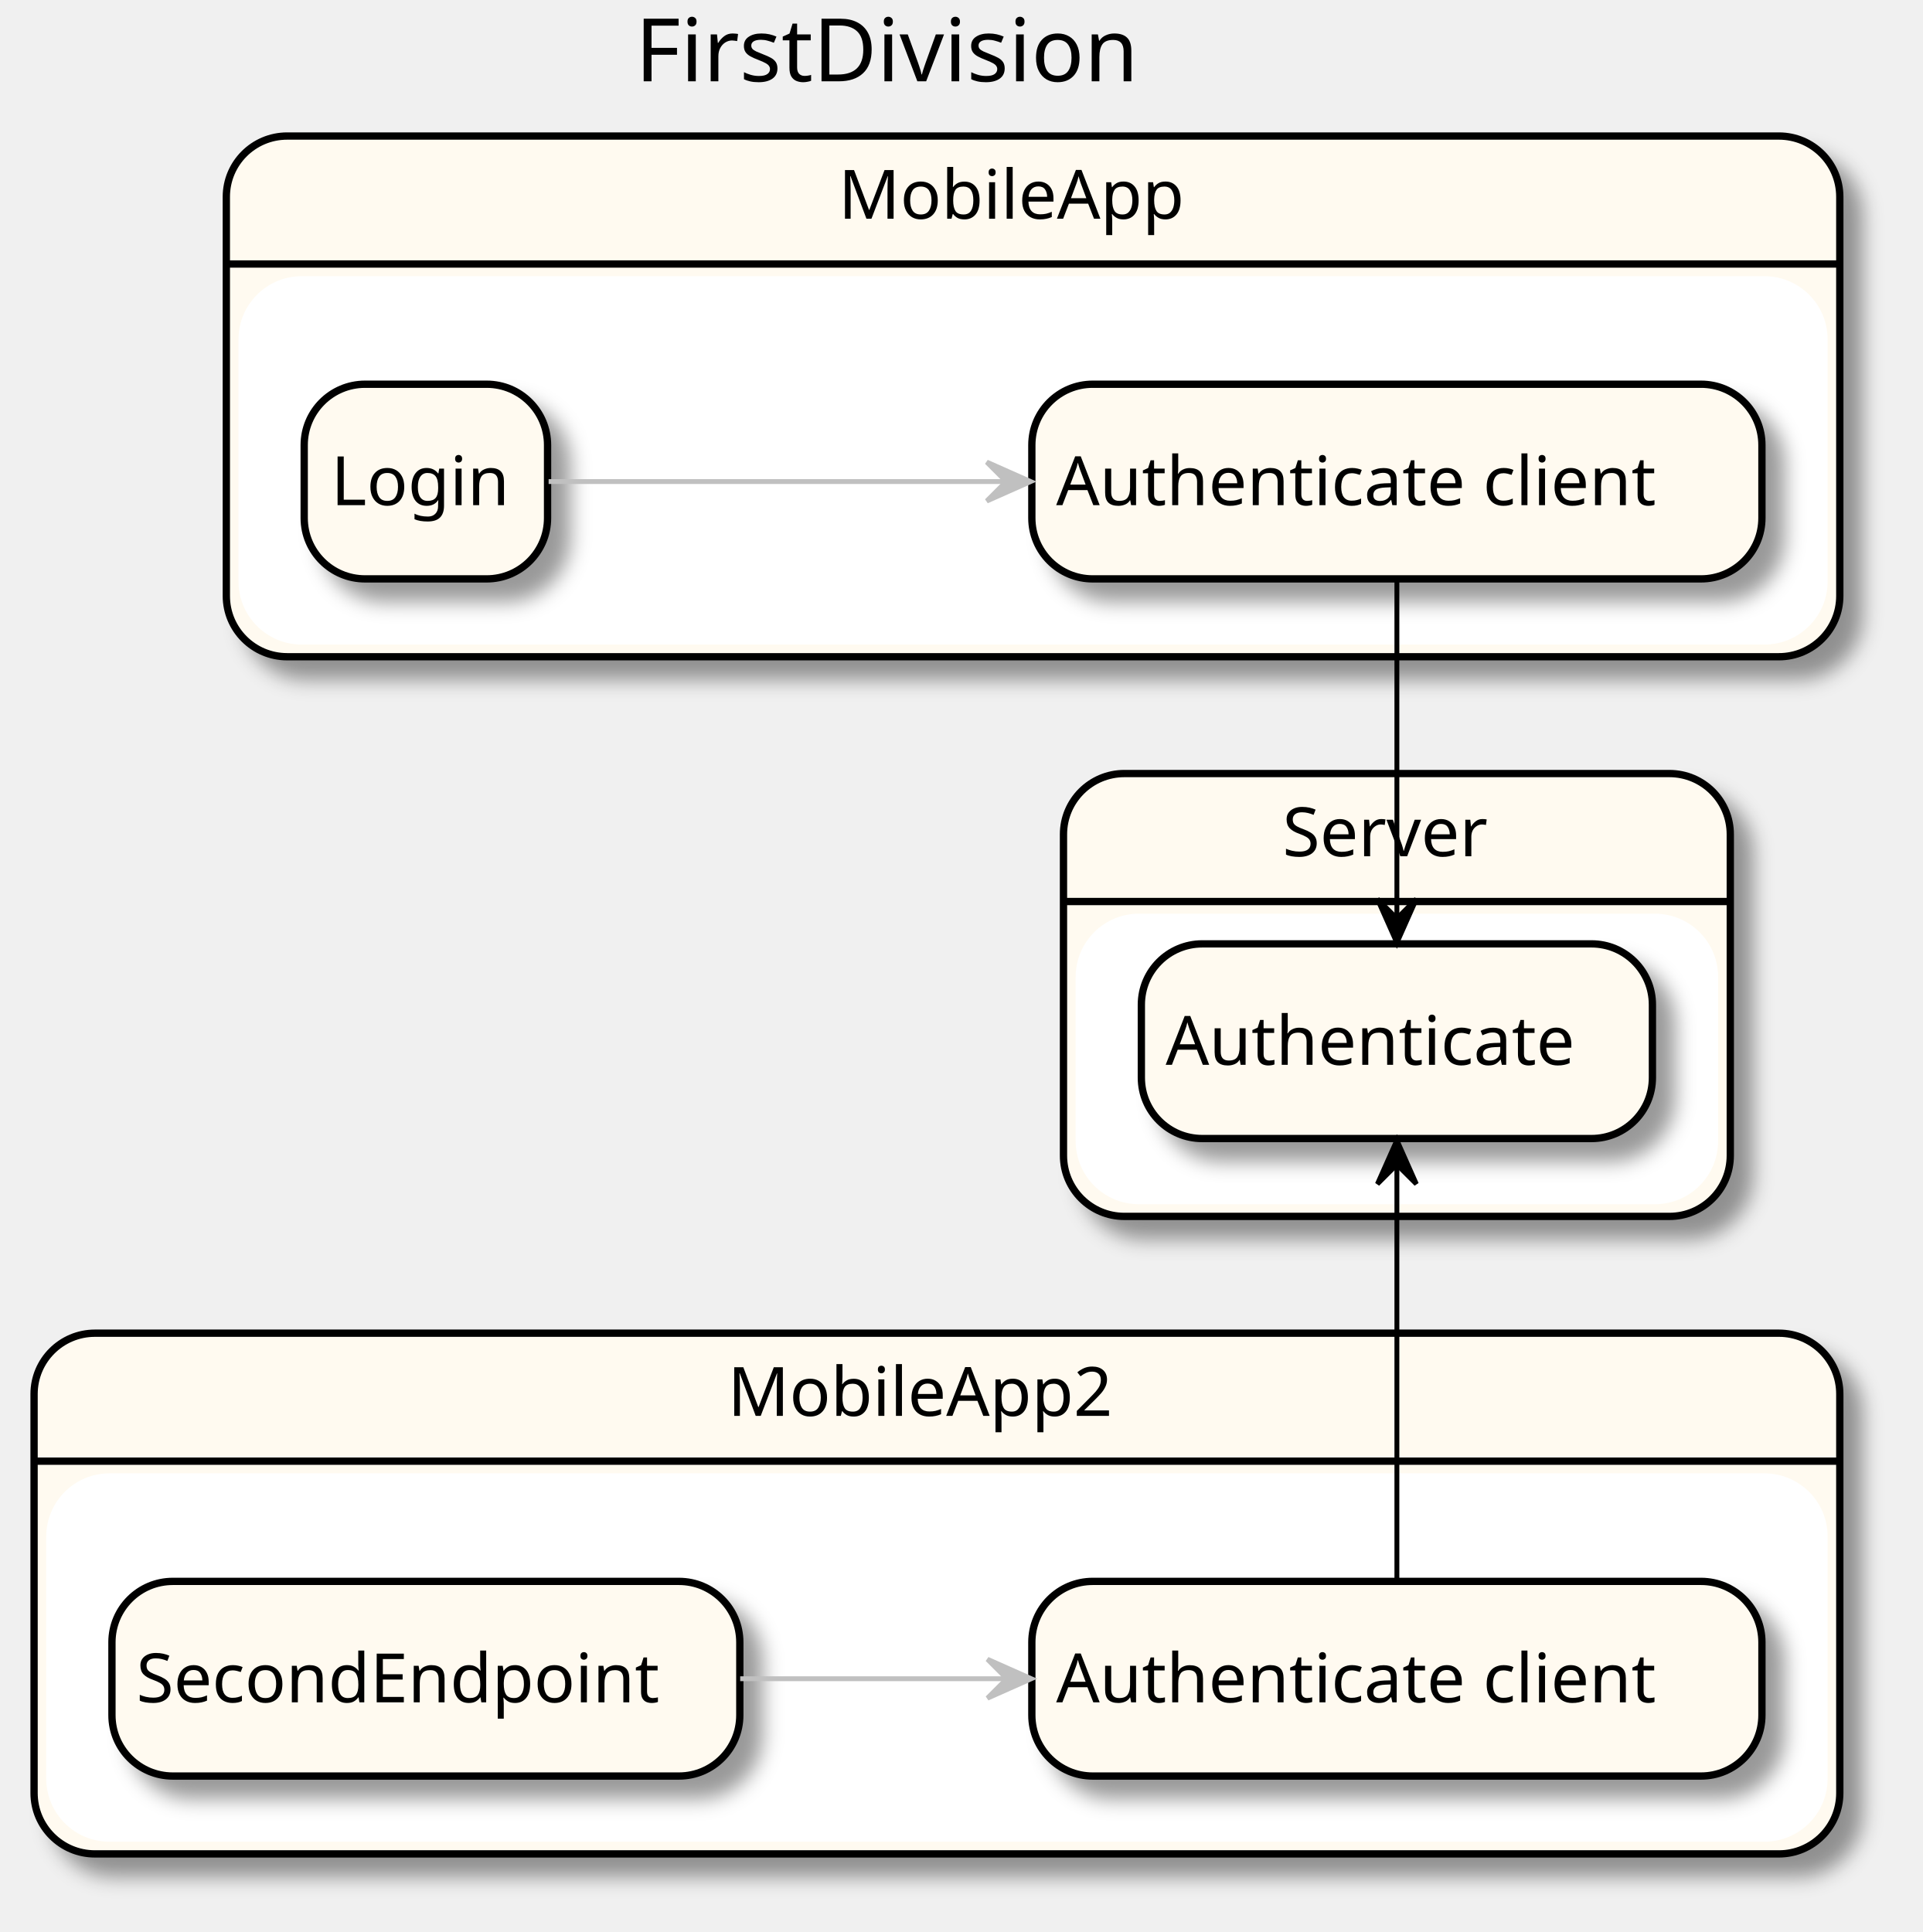
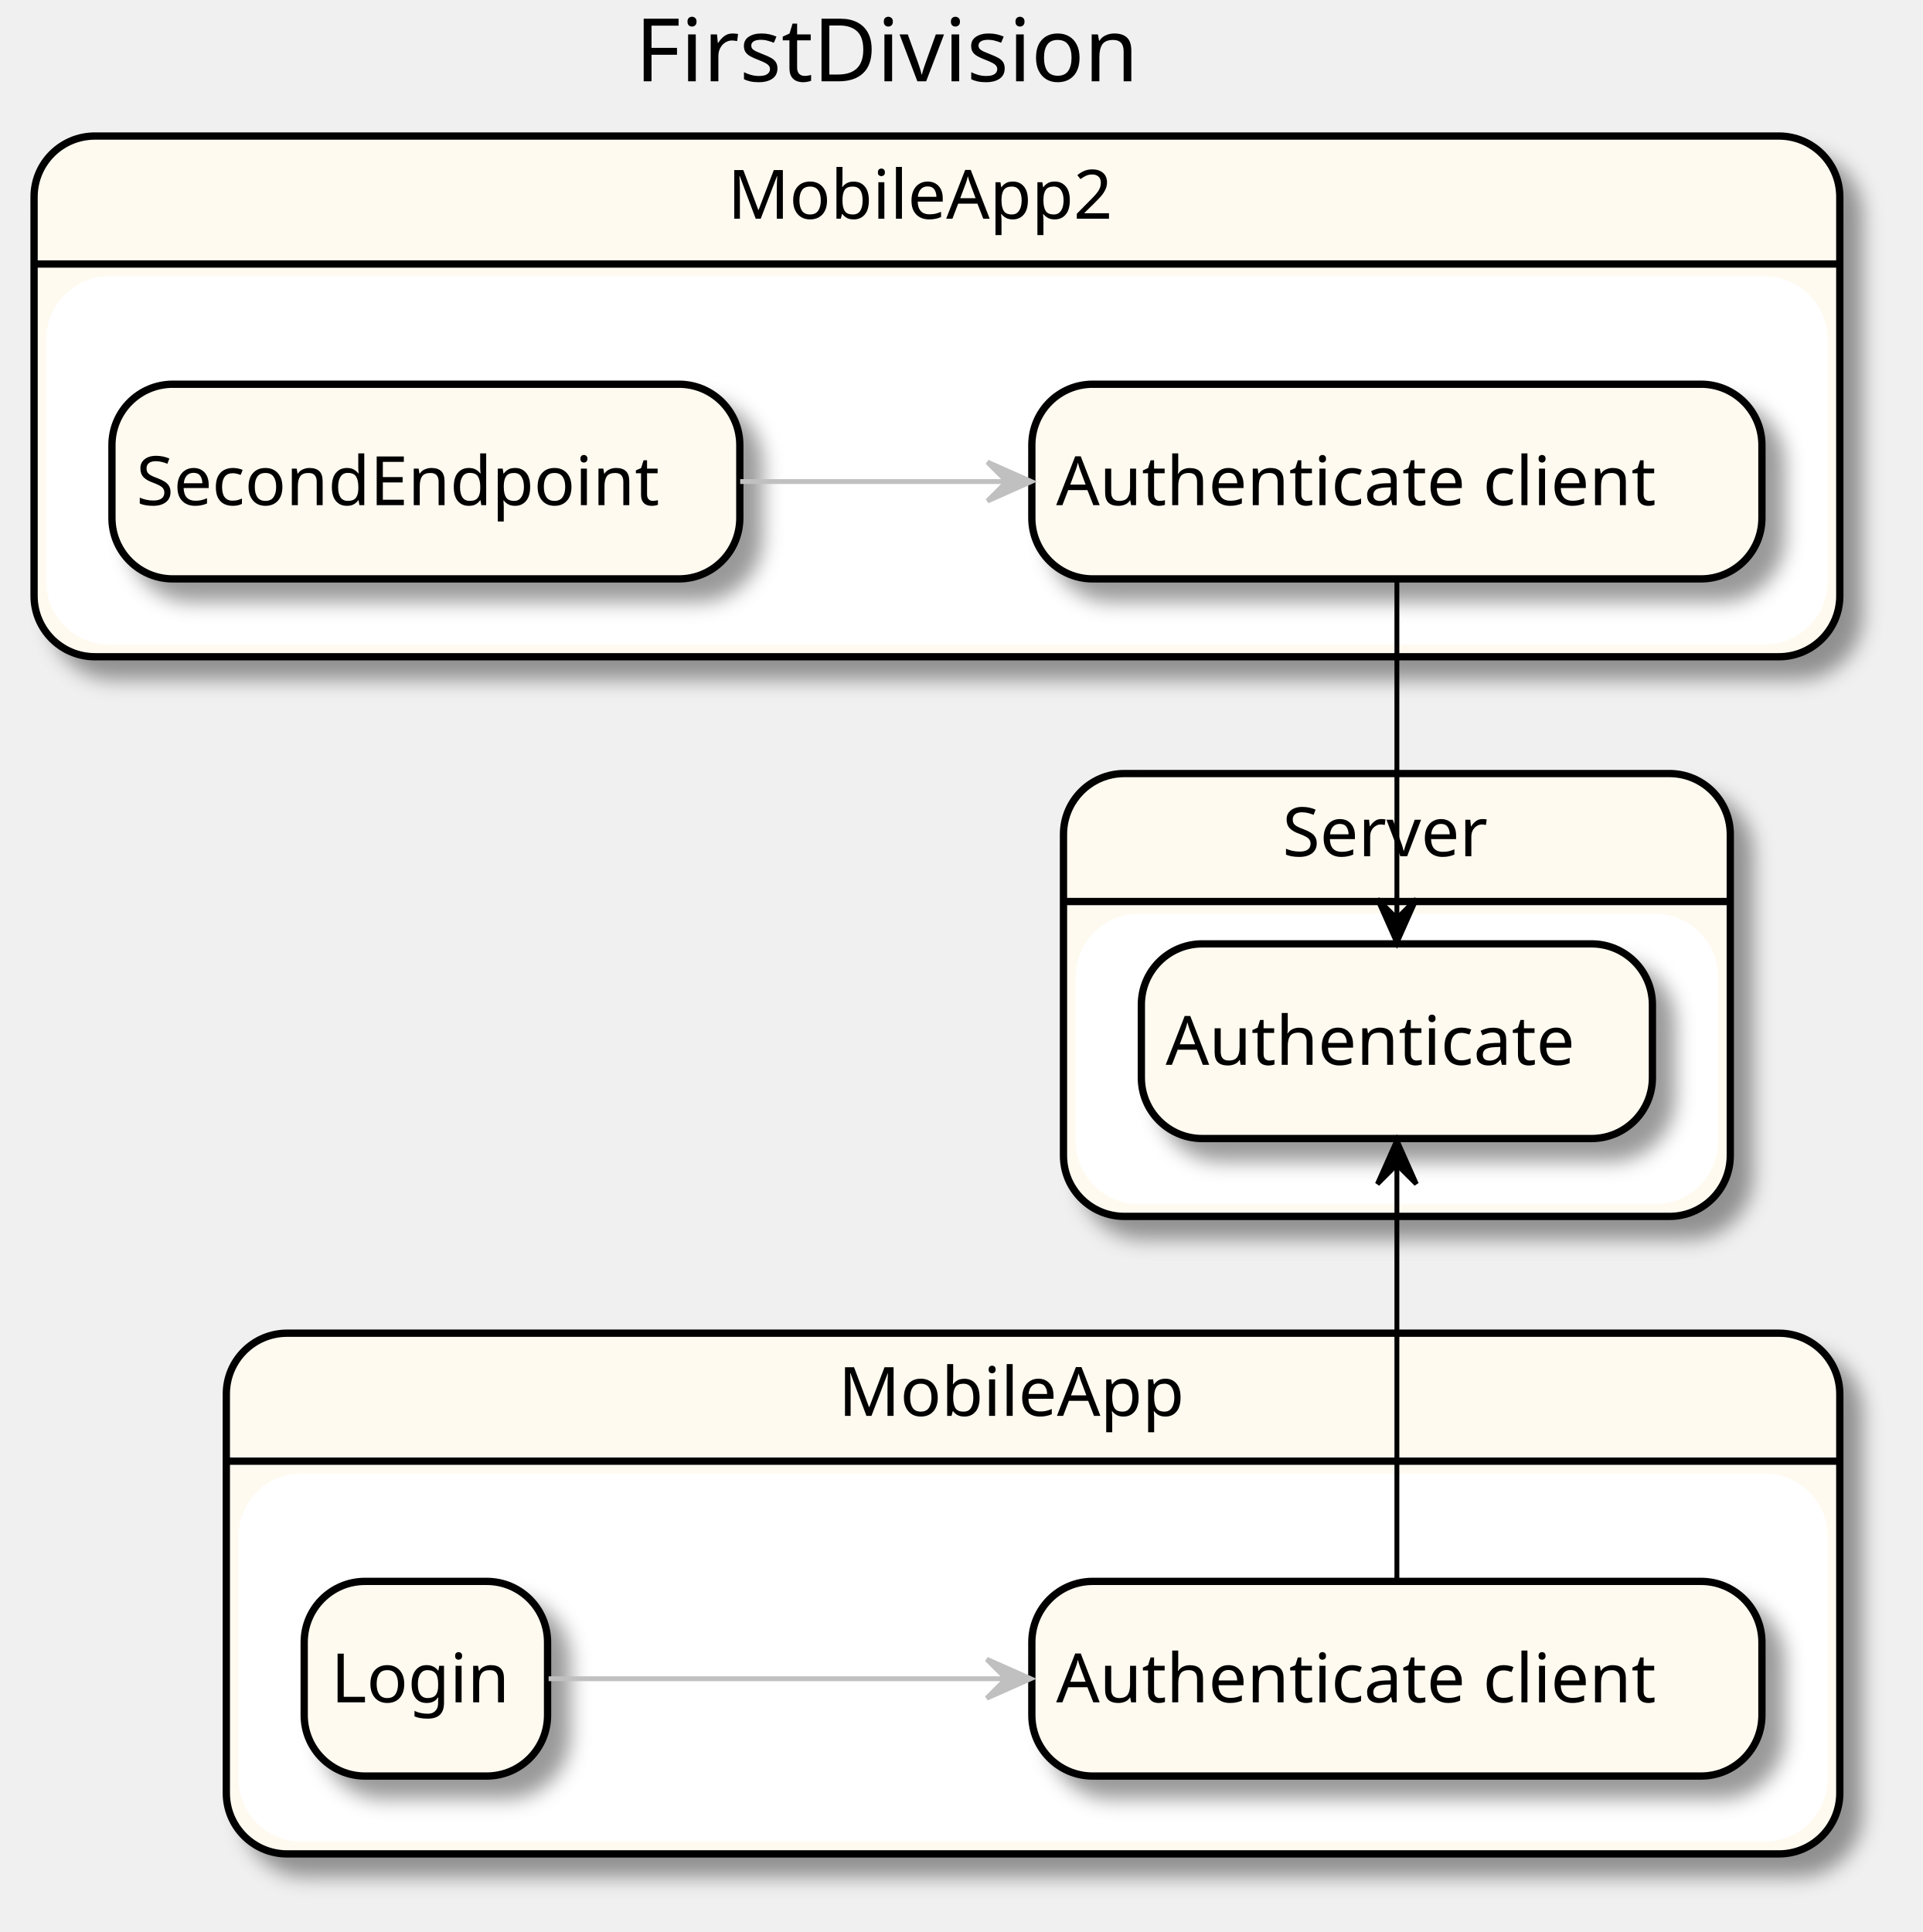
<svg xmlns="http://www.w3.org/2000/svg" contentScriptType="application/ecmascript" contentStyleType="text/css" height="397px" preserveAspectRatio="none" style="width:395px;height:397px;" version="1.1" viewBox="0 0 395 397" width="395px" zoomAndPan="magnify">
  <defs>
-     <filter height="300%" id="fqy0pupj3po7j" width="300%" x="-1" y="-1">
+     <filter height="300%" id="f1r19et0ckgh4h" width="300%" x="-1" y="-1">
      <feGaussianBlur result="blurOut" stdDeviation="2.0" />
      <feColorMatrix in="blurOut" result="blurOut2" type="matrix" values="0 0 0 0 0 0 0 0 0 0 0 0 0 0 0 0 0 0 .4 0" />
      <feOffset dx="4.0" dy="4.0" in="blurOut2" result="blurOut3" />
      <feBlend in="SourceGraphic" in2="blurOut3" mode="normal" />
    </filter>
  </defs>
  <g>
    <text fill="#000000" font-family="sans-serif" font-size="18" lengthAdjust="spacingAndGlyphs" textLength="116" x="130.5" y="16.708">FirstDivision</text>
-     <rect fill="#FFFAF0" filter="url(#fqy0pupj3po7j)" height="107" rx="12.5" ry="12.5" style="stroke: #000000; stroke-width: 1.5;" width="331.5" x="46.5" y="27.953" />
-     <rect fill="#FFFFFF" height="74.703" rx="12.5" ry="12.5" style="stroke: #FFFFFF; stroke-width: 1.0;" width="325.5" x="49.5" y="57.25" />
-     <line style="stroke: #000000; stroke-width: 1.5;" x1="46.5" x2="378" y1="54.25" y2="54.25" />
-     <text fill="#000000" font-family="sans-serif" font-size="14" lengthAdjust="spacingAndGlyphs" textLength="78" x="172.25" y="44.948">MobileApp</text>
-     <rect fill="#FFFAF0" filter="url(#fqy0pupj3po7j)" height="107" rx="12.5" ry="12.5" style="stroke: #000000; stroke-width: 1.5;" width="371" x="7" y="273.953" />
-     <rect fill="#FFFFFF" height="74.703" rx="12.5" ry="12.5" style="stroke: #FFFFFF; stroke-width: 1.0;" width="365" x="10" y="303.25" />
-     <line style="stroke: #000000; stroke-width: 1.5;" x1="7" x2="378" y1="300.25" y2="300.25" />
-     <text fill="#000000" font-family="sans-serif" font-size="14" lengthAdjust="spacingAndGlyphs" textLength="86" x="149.5" y="290.948">MobileApp2</text>
-     <rect fill="#FFFAF0" filter="url(#fqy0pupj3po7j)" height="91" rx="12.5" ry="12.5" style="stroke: #000000; stroke-width: 1.5;" width="137" x="218.5" y="158.953" />
+     <rect fill="#FFFAF0" filter="url(#f1r19et0ckgh4h)" height="107" rx="12.5" ry="12.5" style="stroke: #000000; stroke-width: 1.5;" width="331.5" x="46.5" y="273.953" />
+     <rect fill="#FFFFFF" height="74.703" rx="12.5" ry="12.5" style="stroke: #FFFFFF; stroke-width: 1.0;" width="325.5" x="49.5" y="303.25" />
+     <line style="stroke: #000000; stroke-width: 1.5;" x1="46.5" x2="378" y1="300.25" y2="300.25" />
+     <text fill="#000000" font-family="sans-serif" font-size="14" lengthAdjust="spacingAndGlyphs" textLength="78" x="172.25" y="290.948">MobileApp</text>
+     <rect fill="#FFFAF0" filter="url(#f1r19et0ckgh4h)" height="107" rx="12.5" ry="12.5" style="stroke: #000000; stroke-width: 1.5;" width="371" x="7" y="27.953" />
+     <rect fill="#FFFFFF" height="74.703" rx="12.5" ry="12.5" style="stroke: #FFFFFF; stroke-width: 1.0;" width="365" x="10" y="57.25" />
+     <line style="stroke: #000000; stroke-width: 1.5;" x1="7" x2="378" y1="54.25" y2="54.25" />
+     <text fill="#000000" font-family="sans-serif" font-size="14" lengthAdjust="spacingAndGlyphs" textLength="86" x="149.5" y="44.948">MobileApp2</text>
+     <rect fill="#FFFAF0" filter="url(#f1r19et0ckgh4h)" height="91" rx="12.5" ry="12.5" style="stroke: #000000; stroke-width: 1.5;" width="137" x="218.5" y="158.953" />
    <rect fill="#FFFFFF" height="58.703" rx="12.5" ry="12.5" style="stroke: #FFFFFF; stroke-width: 1.0;" width="131" x="221.5" y="188.25" />
    <line style="stroke: #000000; stroke-width: 1.5;" x1="218.5" x2="355.5" y1="185.25" y2="185.25" />
    <text fill="#000000" font-family="sans-serif" font-size="14" lengthAdjust="spacingAndGlyphs" textLength="47" x="263.5" y="175.948">Server</text>
-     <rect fill="#FFFAF0" filter="url(#fqy0pupj3po7j)" height="40" rx="12.5" ry="12.5" style="stroke: #000000; stroke-width: 1.5;" width="150" x="212" y="78.953" />
+     <rect fill="#FFFAF0" filter="url(#f1r19et0ckgh4h)" height="40" rx="12.5" ry="12.5" style="stroke: #000000; stroke-width: 1.5;" width="150" x="212" y="324.953" />
+     <text fill="#000000" font-family="sans-serif" font-size="14" lengthAdjust="spacingAndGlyphs" textLength="140" x="217" y="349.8">Authenticate client</text>
+     <rect fill="#FFFAF0" filter="url(#f1r19et0ckgh4h)" height="40" rx="12.5" ry="12.5" style="stroke: #000000; stroke-width: 1.5;" width="50" x="62.5" y="324.953" />
+     <text fill="#000000" font-family="sans-serif" font-size="14" lengthAdjust="spacingAndGlyphs" textLength="39" x="68" y="349.8">Login</text>
+     <rect fill="#FFFAF0" filter="url(#f1r19et0ckgh4h)" height="40" rx="12.5" ry="12.5" style="stroke: #000000; stroke-width: 1.5;" width="150" x="212" y="78.953" />
    <text fill="#000000" font-family="sans-serif" font-size="14" lengthAdjust="spacingAndGlyphs" textLength="140" x="217" y="103.8">Authenticate client</text>
-     <rect fill="#FFFAF0" filter="url(#fqy0pupj3po7j)" height="40" rx="12.5" ry="12.5" style="stroke: #000000; stroke-width: 1.5;" width="50" x="62.5" y="78.953" />
-     <text fill="#000000" font-family="sans-serif" font-size="14" lengthAdjust="spacingAndGlyphs" textLength="39" x="68" y="103.8">Login</text>
-     <rect fill="#FFFAF0" filter="url(#fqy0pupj3po7j)" height="40" rx="12.5" ry="12.5" style="stroke: #000000; stroke-width: 1.5;" width="150" x="212" y="324.953" />
-     <text fill="#000000" font-family="sans-serif" font-size="14" lengthAdjust="spacingAndGlyphs" textLength="140" x="217" y="349.8">Authenticate client</text>
-     <rect fill="#FFFAF0" filter="url(#fqy0pupj3po7j)" height="40" rx="12.5" ry="12.5" style="stroke: #000000; stroke-width: 1.5;" width="129" x="23" y="324.953" />
-     <text fill="#000000" font-family="sans-serif" font-size="14" lengthAdjust="spacingAndGlyphs" textLength="119" x="28" y="349.8">SecondEndpoint</text>
-     <rect fill="#FFFAF0" filter="url(#fqy0pupj3po7j)" height="40" rx="12.5" ry="12.5" style="stroke: #000000; stroke-width: 1.5;" width="105" x="234.5" y="193.953" />
+     <rect fill="#FFFAF0" filter="url(#f1r19et0ckgh4h)" height="40" rx="12.5" ry="12.5" style="stroke: #000000; stroke-width: 1.5;" width="129" x="23" y="78.953" />
+     <text fill="#000000" font-family="sans-serif" font-size="14" lengthAdjust="spacingAndGlyphs" textLength="119" x="28" y="103.8">SecondEndpoint</text>
+     <rect fill="#FFFAF0" filter="url(#f1r19et0ckgh4h)" height="40" rx="12.5" ry="12.5" style="stroke: #000000; stroke-width: 1.5;" width="105" x="234.5" y="193.953" />
    <text fill="#000000" font-family="sans-serif" font-size="14" lengthAdjust="spacingAndGlyphs" textLength="95" x="239.5" y="218.8">Authenticate</text>
-     <path d="M152.077,344.953 C169.497,344.953 188.596,344.953 206.776,344.953 " fill="none" id="_3-&gt;_2" style="stroke: #C0C0C0; stroke-width: 1.0;" />
-     <polygon fill="#C0C0C0" points="211.877,344.953,202.877,340.953,206.877,344.953,202.877,348.953,211.877,344.953" style="stroke: #C0C0C0; stroke-width: 1.0;" />
-     <path d="M287,324.74 C287,296.358 287,267.975 287,239.592 " fill="none" id="_2-&gt;_4" style="stroke: #000000; stroke-width: 1.0;" />
+     <path d="M112.717,344.953 C136.085,344.953 172.766,344.953 206.373,344.953 " fill="none" id="_1-&gt;_0" style="stroke: #C0C0C0; stroke-width: 1.0;" />
+     <polygon fill="#C0C0C0" points="211.738,344.953,202.738,340.953,206.738,344.953,202.738,348.953,211.738,344.953" style="stroke: #C0C0C0; stroke-width: 1.0;" />
+     <path d="M287,324.74 C287,296.358 287,267.975 287,239.592 " fill="none" id="_0-&gt;_4" style="stroke: #000000; stroke-width: 1.0;" />
    <polygon fill="#000000" points="287,234.293,283,243.293,287,239.293,291,243.293,287,234.293" style="stroke: #000000; stroke-width: 1.0;" />
-     <path d="M112.717,98.953 C136.085,98.953 172.766,98.953 206.373,98.953 " fill="none" id="_1-&gt;_0" style="stroke: #C0C0C0; stroke-width: 1.0;" />
-     <polygon fill="#C0C0C0" points="211.738,98.953,202.738,94.953,206.738,98.953,202.738,102.953,211.738,98.953" style="stroke: #C0C0C0; stroke-width: 1.0;" />
-     <path d="M287,119.317 C287,142.38 287,165.443 287,188.505 " fill="none" id="_0-&gt;_4" style="stroke: #000000; stroke-width: 1.0;" />
+     <path d="M152.077,98.953 C169.497,98.953 188.596,98.953 206.776,98.953 " fill="none" id="_3-&gt;_2" style="stroke: #C0C0C0; stroke-width: 1.0;" />
+     <polygon fill="#C0C0C0" points="211.877,98.953,202.877,94.953,206.877,98.953,202.877,102.953,211.877,98.953" style="stroke: #C0C0C0; stroke-width: 1.0;" />
+     <path d="M287,119.317 C287,142.38 287,165.443 287,188.505 " fill="none" id="_2-&gt;_4" style="stroke: #000000; stroke-width: 1.0;" />
    <polygon fill="#000000" points="287,193.738,291,184.738,287,188.738,283,184.738,287,193.738" style="stroke: #000000; stroke-width: 1.0;" />
  </g>
</svg>
